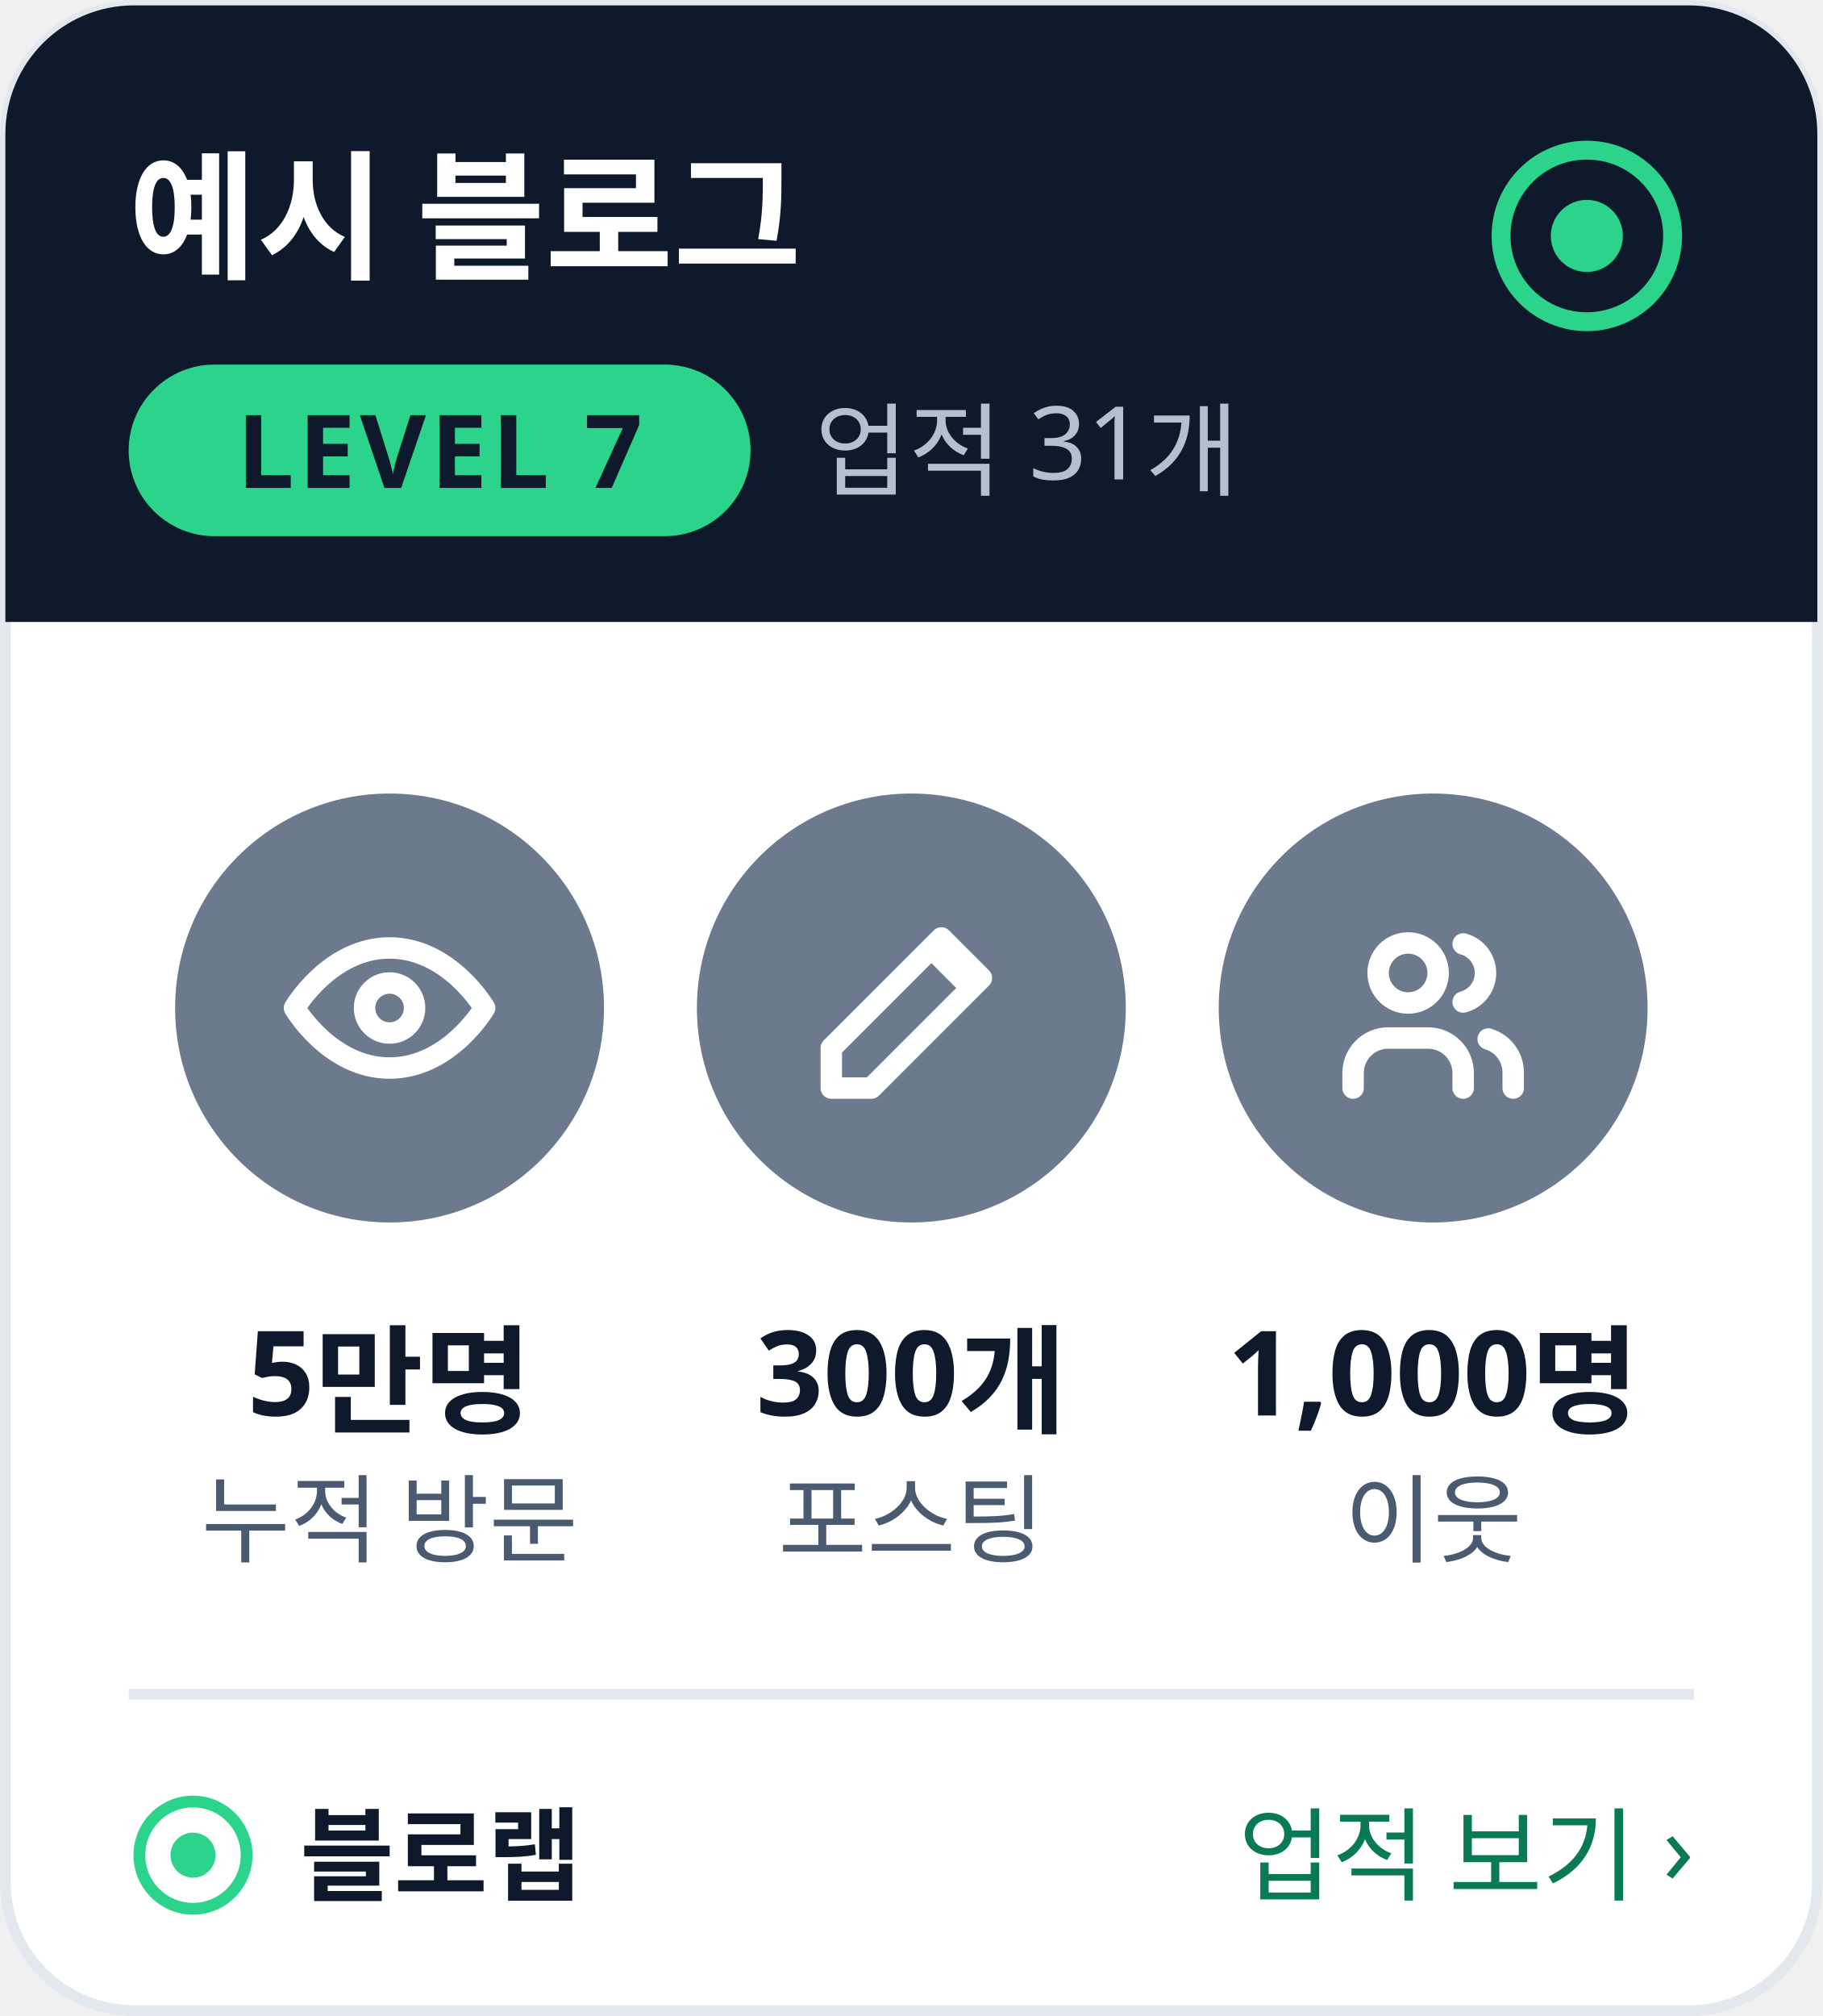
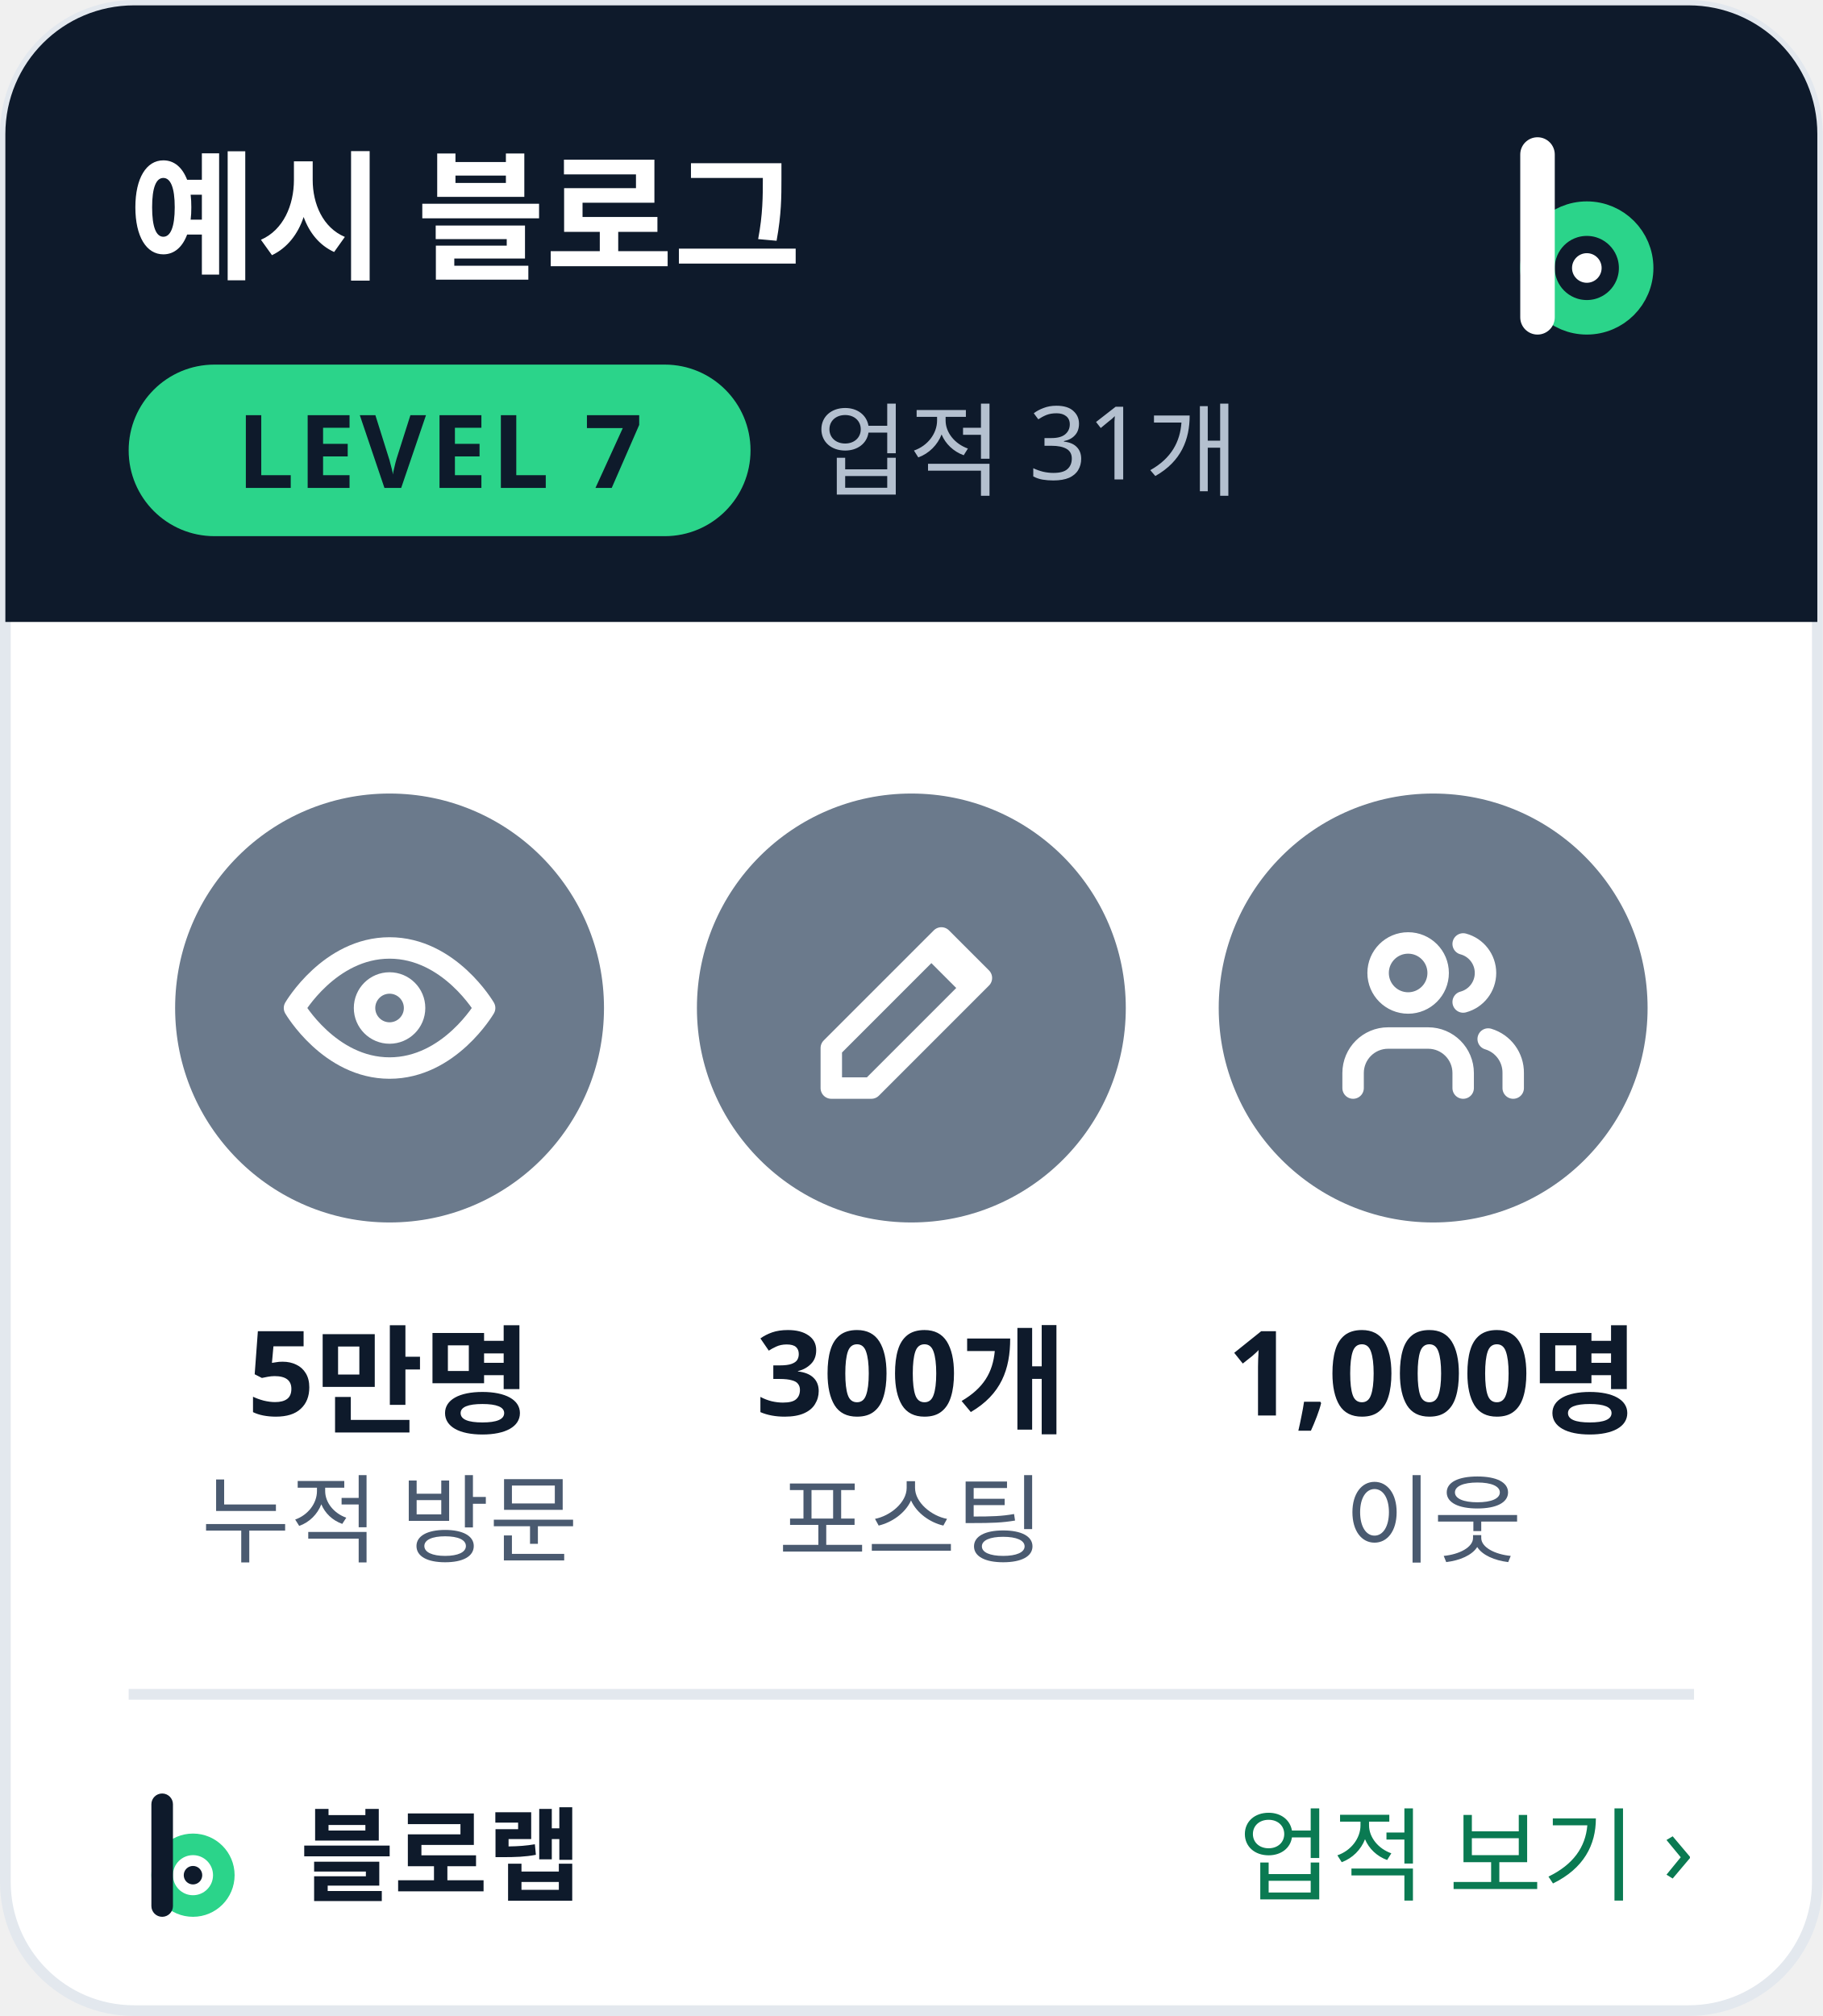
<svg xmlns="http://www.w3.org/2000/svg" width="170" height="188" viewBox="0 0 170 188" role="img" aria-label="예시 블로그 블로그 업적 위젯 - 블로랩">
  <rect x="0.5" y="0.5" width="169" height="187" rx="12" fill="#ffffff" stroke="#e3e8ee" />
  <path d="M12.5 .5h145a12 12 0 0 1 12 12V58H.5V12.5a12 12 0 0 1 12-12z" fill="#0e1a2b" />
  <text x="12" y="25" font-family="'Apple SD Gothic Neo','Malgun Gothic','Noto Sans KR',sans-serif" font-size="13" font-weight="700" fill="#ffffff">예시 블로그</text>
  <rect x="12" y="34" width="58" height="16" rx="8" fill="#2bd48a" />
  <text x="41" y="45.5" text-anchor="middle" font-family="'Apple SD Gothic Neo','Malgun Gothic','Noto Sans KR',sans-serif" font-size="9.5" font-weight="700" fill="#0e1a2b" letter-spacing=".4">LEVEL 7</text>
  <text x="76" y="45.5" font-family="'Apple SD Gothic Neo','Malgun Gothic','Noto Sans KR',sans-serif" font-size="9.5" fill="#b4c0cf">업적 31개</text>
-   <circle cx="148" cy="22" r="8" fill="none" stroke="#2bd48a" stroke-width="1.76" />
-   <circle cx="148" cy="22" r="3.36" fill="#2bd48a" />
+   <g transform="translate(133.28 7.28) scale(0.46)">
+     <circle cx="32" cy="38.5" r="10" fill="none" stroke="#2bd48a" stroke-width="7" />
+     <rect x="18.5" y="12" width="7" height="40" rx="3.5" fill="#ffffff" />
+     <circle cx="32" cy="38.5" r="3" fill="#ffffff" />
+   </g>
  <circle cx="36.333" cy="94" r="20" fill="#6b7a8c" />
  <g transform="translate(25.13333 82.8) scale(0.9333333)">
    <path d="M2.5 12S6 6 12 6s9.5 6 9.5 6-3.5 6-9.5 6-9.5-6-9.5-6zM12 9.5a2.5 2.5 0 1 0 0 5 2.5 2.5 0 0 0 0-5z" fill="none" stroke="#fff" stroke-width="2.143" stroke-linecap="round" stroke-linejoin="round" />
  </g>
  <text x="36.333" y="132" text-anchor="middle" font-family="'Apple SD Gothic Neo','Malgun Gothic','Noto Sans KR',sans-serif" font-size="11" font-weight="700" fill="#0e1a2b">5만명</text>
  <text x="36.333" y="145" text-anchor="middle" font-family="'Apple SD Gothic Neo','Malgun Gothic','Noto Sans KR',sans-serif" font-size="9" fill="#4a5a70">누적 방문</text>
  <circle cx="85" cy="94" r="20" fill="#6b7a8c" />
  <g transform="translate(73.8 82.8) scale(0.9333333)">
    <path d="M4 20h4L19 9l-4-4L4 16v4zM14 6l4 4" fill="none" stroke="#fff" stroke-width="2.143" stroke-linecap="round" stroke-linejoin="round" />
  </g>
  <text x="85" y="132" text-anchor="middle" font-family="'Apple SD Gothic Neo','Malgun Gothic','Noto Sans KR',sans-serif" font-size="11" font-weight="700" fill="#0e1a2b">300개</text>
  <text x="85" y="145" text-anchor="middle" font-family="'Apple SD Gothic Neo','Malgun Gothic','Noto Sans KR',sans-serif" font-size="9" fill="#4a5a70">포스팅</text>
  <circle cx="133.667" cy="94" r="20" fill="#6b7a8c" />
  <g transform="translate(122.4667 82.8) scale(0.9333333)">
    <path d="M15 20v-1.5a3.5 3.5 0 0 0-3.5-3.5h-4A3.5 3.5 0 0 0 4 18.5V20M9.5 11.5a3 3 0 1 0 0-6 3 3 0 0 0 0 6zM20 20v-1.5a3.5 3.5 0 0 0-2.5-3.4M15 5.6a3 3 0 0 1 0 5.8" fill="none" stroke="#fff" stroke-width="2.143" stroke-linecap="round" stroke-linejoin="round" />
  </g>
  <text x="133.667" y="132" text-anchor="middle" font-family="'Apple SD Gothic Neo','Malgun Gothic','Noto Sans KR',sans-serif" font-size="11" font-weight="700" fill="#0e1a2b">1,000명</text>
  <text x="133.667" y="145" text-anchor="middle" font-family="'Apple SD Gothic Neo','Malgun Gothic','Noto Sans KR',sans-serif" font-size="9" fill="#4a5a70">이웃</text>
  <line x1="12" y1="158" x2="158" y2="158" stroke="#e3e8ee" />
-   <circle cx="18" cy="173" r="5" fill="none" stroke="#2bd48a" stroke-width="1.1" />
-   <circle cx="18" cy="173" r="2.1" fill="#2bd48a" />
+   <g transform="translate(8.8 163.8) scale(0.2875)">
+     <circle cx="32" cy="38.5" r="10" fill="none" stroke="#2bd48a" stroke-width="7" />
+     <rect x="18.5" y="12" width="7" height="40" rx="3.5" fill="#0e1a2b" />
+     <circle cx="32" cy="38.5" r="3" fill="#0e1a2b" />
+   </g>
  <text x="28" y="176.5" font-family="'Apple SD Gothic Neo','Malgun Gothic','Noto Sans KR',sans-serif" font-size="9.5" font-weight="700" fill="#0e1a2b">블로랩</text>
  <text x="158" y="176.5" text-anchor="end" font-family="'Apple SD Gothic Neo','Malgun Gothic','Noto Sans KR',sans-serif" font-size="9.5" fill="#0a7a52">업적 보기 ›</text>
</svg>
